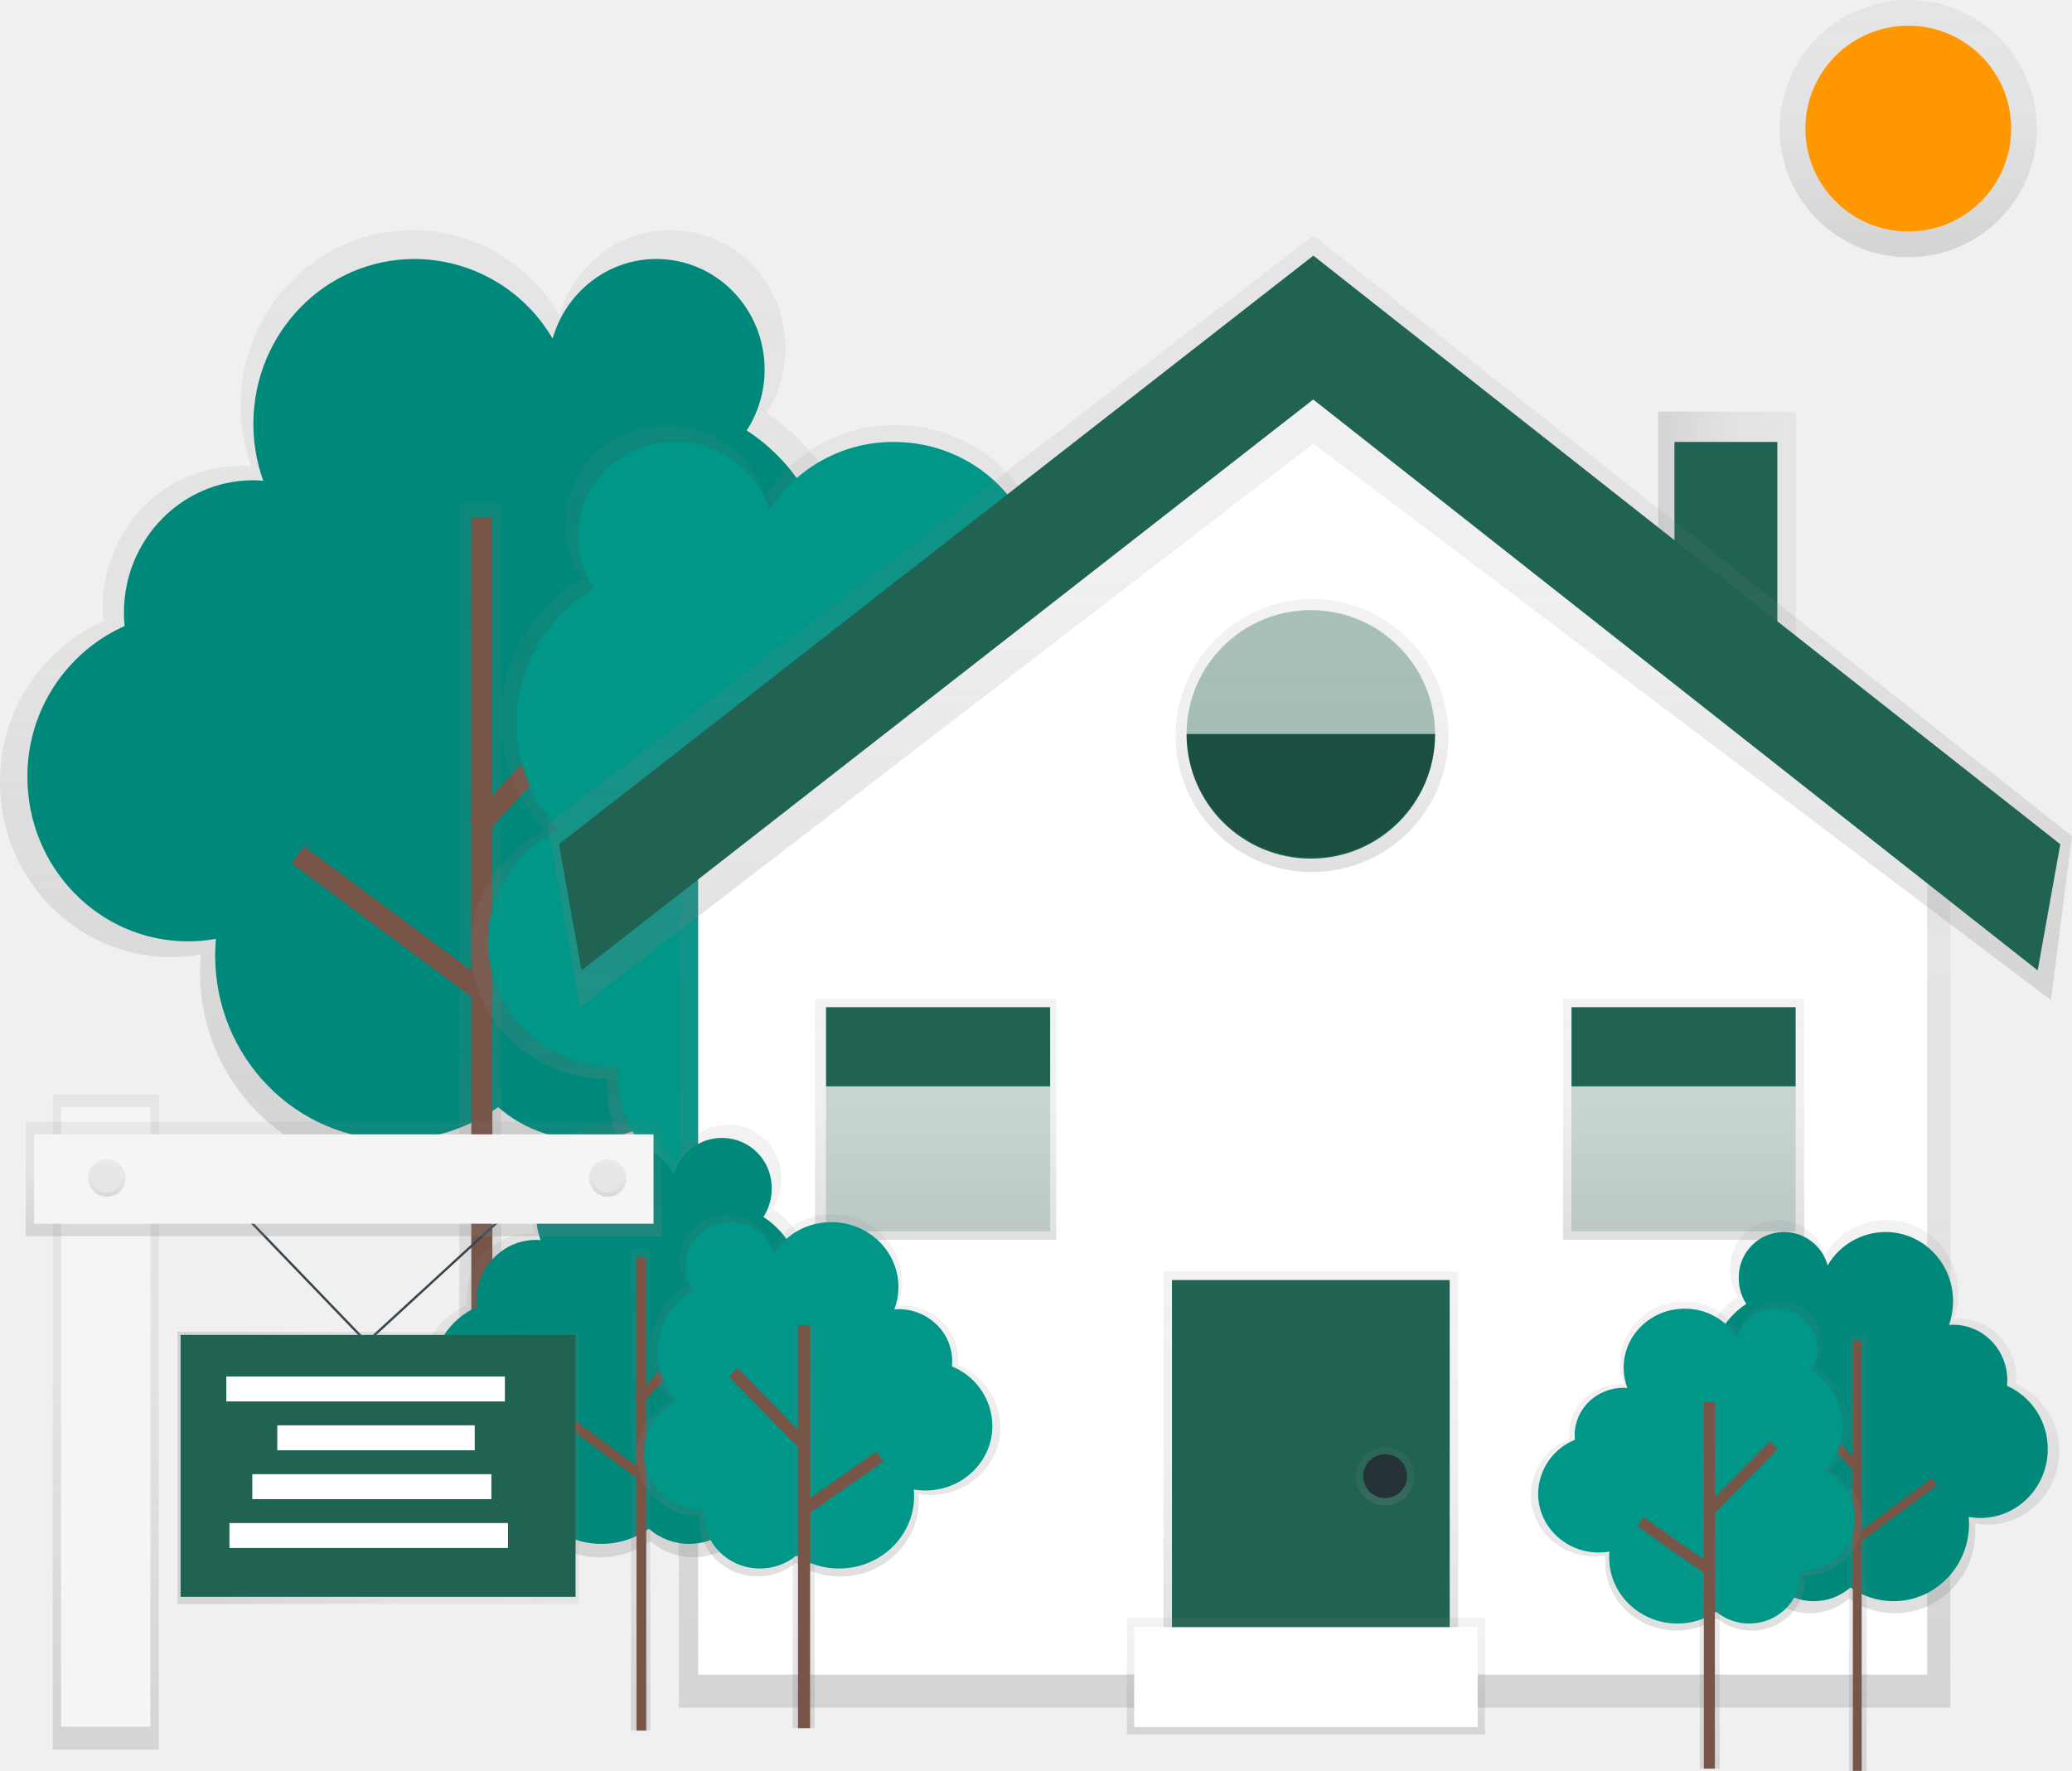
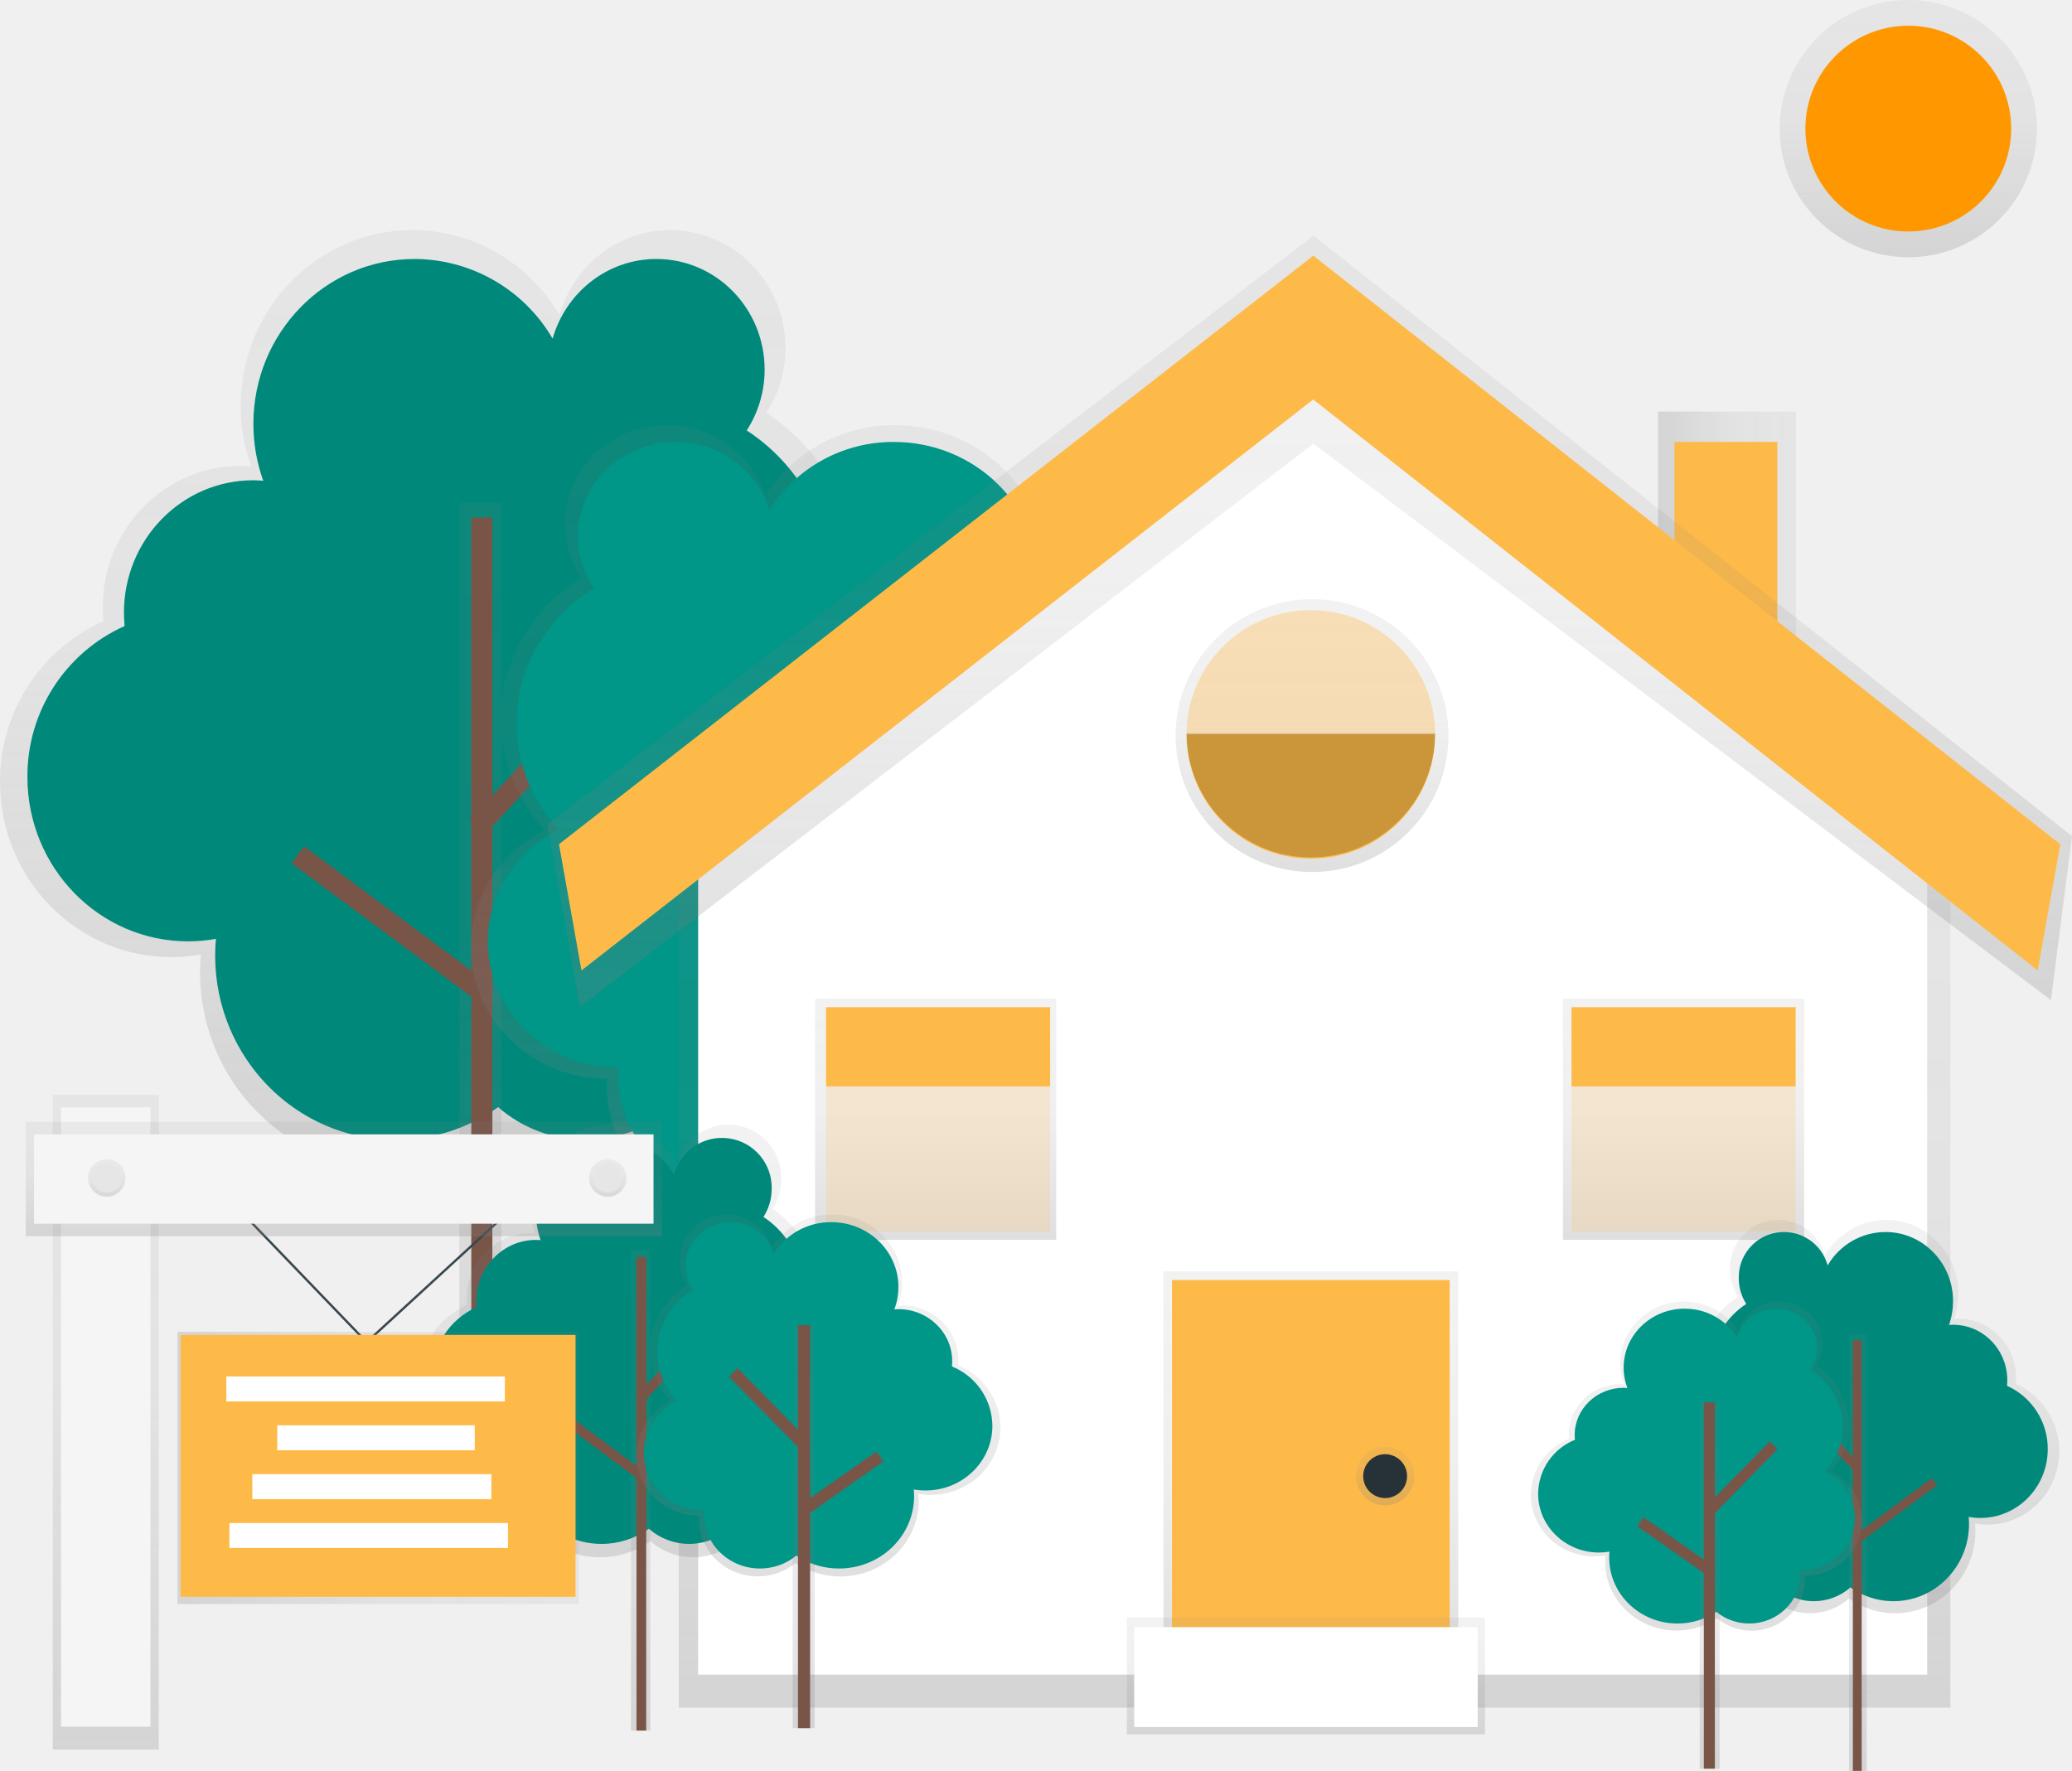
<svg xmlns="http://www.w3.org/2000/svg" xmlns:xlink="http://www.w3.org/1999/xlink" id="ba7a25ce-c07b-4ac4-a0ea-a259ac25350d" data-name="Layer 1" width="886" height="757.3" viewBox="0 0 886 757.3">
  <defs>
    <linearGradient id="ed8d860b-00cf-433a-95e5-cbf5c617e18b" x1="709" y1="237.54" x2="768" y2="237.54" gradientUnits="userSpaceOnUse">
      <stop offset="0" stop-color="gray" stop-opacity="0.25" />
      <stop offset="0.54" stop-color="gray" stop-opacity="0.12" />
      <stop offset="1" stop-color="gray" stop-opacity="0.1" />
    </linearGradient>
    <linearGradient id="6339929e-befe-4c3c-83b4-b4b07511d1c6" x1="816" y1="110" x2="816" y2="0" xlink:href="#ed8d860b-00cf-433a-95e5-cbf5c617e18b" />
    <linearGradient id="c68f5f28-28ea-478e-a627-cc48dbc11db2" x1="347.64" y1="559.73" x2="347.64" y2="158.42" xlink:href="#ed8d860b-00cf-433a-95e5-cbf5c617e18b" />
    <linearGradient id="af0c75ea-b6a9-473b-a441-46b6eb7aabaa" x1="205.4" y1="660.58" x2="205.4" y2="215.07" xlink:href="#ed8d860b-00cf-433a-95e5-cbf5c617e18b" />
    <linearGradient id="07c293ef-2e04-47b9-9dab-05744944918b" x1="527.17" y1="577.53" x2="527.17" y2="241.78" xlink:href="#ed8d860b-00cf-433a-95e5-cbf5c617e18b" />
    <linearGradient id="99ecabf1-6663-4199-9e30-2b1879a6e68f" x1="356.61" y1="658.33" x2="356.61" y2="284.4" xlink:href="#ed8d860b-00cf-433a-95e5-cbf5c617e18b" />
    <linearGradient id="a5323f77-a164-4403-a4a3-e3bb80b3dd3a" x1="719.08" y1="790.22" x2="719.08" y2="410" xlink:href="#ed8d860b-00cf-433a-95e5-cbf5c617e18b" />
    <linearGradient id="2adf7edc-03a9-497d-bc9b-be51c3b9abee" x1="561.04" y1="372.91" x2="561.04" y2="256.23" xlink:href="#ed8d860b-00cf-433a-95e5-cbf5c617e18b" />
    <linearGradient id="fc6d08f3-e0d9-4b30-9f4b-e3e40f68421d" x1="400.09" y1="530.21" x2="400.09" y2="427.08" xlink:href="#ed8d860b-00cf-433a-95e5-cbf5c617e18b" />
    <linearGradient id="b061de97-efb2-47d4-a738-e03d872c7bb2" x1="719.9" y1="530.21" x2="719.9" y2="427.08" xlink:href="#ed8d860b-00cf-433a-95e5-cbf5c617e18b" />
    <linearGradient id="629934b4-7f6d-4a9f-b25a-bd23c5ea943e" x1="560.01" y1="430.7" x2="560.01" y2="100.75" xlink:href="#ed8d860b-00cf-433a-95e5-cbf5c617e18b" />
    <linearGradient id="ff5f70b0-5412-4b05-8af3-9cc71edd9fb3" x1="560.52" y1="716.16" x2="560.52" y2="543.75" xlink:href="#ed8d860b-00cf-433a-95e5-cbf5c617e18b" />
    <linearGradient id="55ccc14f-2d64-46f4-b390-94f238de28f8" x1="592.29" y1="643.76" x2="592.29" y2="618.76" xlink:href="#ed8d860b-00cf-433a-95e5-cbf5c617e18b" />
    <linearGradient id="dc666d0b-2aa0-4660-9d56-037189502a05" x1="558.44" y1="741.68" x2="558.44" y2="691.68" xlink:href="#ed8d860b-00cf-433a-95e5-cbf5c617e18b" />
    <linearGradient id="fa11ad7e-aa97-42a8-8299-cf9535b348d8" x1="424.15" y1="725.92" x2="424.15" y2="540.93" xlink:href="#ed8d860b-00cf-433a-95e5-cbf5c617e18b" />
    <linearGradient id="54170ddb-90d4-4c6b-9aec-414726b57e5b" x1="273.95" y1="740.07" x2="273.95" y2="534.71" xlink:href="#ed8d860b-00cf-433a-95e5-cbf5c617e18b" />
    <linearGradient id="35371f95-6706-4e56-a6fb-3c3dca9d719e" x1="506.91" y1="734.12" x2="506.91" y2="579.36" xlink:href="#ed8d860b-00cf-433a-95e5-cbf5c617e18b" />
    <linearGradient id="71e42c26-8972-4331-ac1b-fe8028f46264" x1="343.65" y1="739.03" x2="343.65" y2="566.66" xlink:href="#ed8d860b-00cf-433a-95e5-cbf5c617e18b" />
    <linearGradient id="b530f945-63fc-46f4-8c64-420d03be0b8a" x1="45.22" y1="748.2" x2="45.22" y2="468.2" xlink:href="#ed8d860b-00cf-433a-95e5-cbf5c617e18b" />
    <linearGradient id="6434ea8d-22a5-4ded-b4fb-b816fb6aaf11" x1="147" y1="528.64" x2="147" y2="479.76" xlink:href="#ed8d860b-00cf-433a-95e5-cbf5c617e18b" />
    <linearGradient id="ce587cc2-5f44-4d09-a37f-cbd1d4582cbf" x1="45.67" y1="511.76" x2="45.67" y2="495.76" xlink:href="#ed8d860b-00cf-433a-95e5-cbf5c617e18b" />
    <linearGradient id="44f2908b-b842-425b-90b7-6a504dcafb19" x1="259.89" y1="511.76" x2="259.89" y2="495.76" xlink:href="#ed8d860b-00cf-433a-95e5-cbf5c617e18b" />
    <linearGradient id="18c6eef5-8ad4-4423-849c-53e6d88fcc26" x1="75.89" y1="627.76" x2="247.44" y2="627.76" xlink:href="#ed8d860b-00cf-433a-95e5-cbf5c617e18b" />
    <linearGradient id="6cad729a-3ab6-44c4-8c11-5c0a64ee20ab" x1="500.45" y1="749.89" x2="500.45" y2="581.7" gradientTransform="matrix(-1, 0, 0, 1, 1458.08, 0)" xlink:href="#ed8d860b-00cf-433a-95e5-cbf5c617e18b" />
    <linearGradient id="b6203ec6-a956-4b17-9931-78587025ff07" x1="506.63" y1="817.3" x2="506.63" y2="630.59" gradientTransform="matrix(-1, 0, 0, 1, 1301.08, -60)" xlink:href="#ed8d860b-00cf-433a-95e5-cbf5c617e18b" />
    <linearGradient id="b6cb1d8e-c69c-4d33-a5df-3c3a5a49df8c" x1="575.69" y1="757.35" x2="575.69" y2="616.64" gradientTransform="matrix(-1, 0, 0, 1, 1458.08, 0)" xlink:href="#ed8d860b-00cf-433a-95e5-cbf5c617e18b" />
    <linearGradient id="7de7dbdc-b07f-446b-8432-6deb6240c5ca" x1="570.01" y1="816.36" x2="570.01" y2="659.65" gradientTransform="matrix(-1, 0, 0, 1, 1301.08, -60)" xlink:href="#ed8d860b-00cf-433a-95e5-cbf5c617e18b" />
  </defs>
  <polygon points="709 242.4 709 176 768 176 768 299.07 709 242.4" fill="url(#ed8d860b-00cf-433a-95e5-cbf5c617e18b)" />
-   <polygon points="716 247 716 189 760 189 760 299.07 716 247" fill="#216353" />
+   <polygon points="716 247 716 189 760 189 760 299.07 716 247" fill="#feba49" />
  <circle cx="816" cy="55" r="55" fill="url(#6339929e-befe-4c3c-83b4-b4b07511d1c6)" />
  <circle cx="816" cy="55" r="44" fill="#ff9800" />
  <g id="f741385e-e577-4271-b030-1aa9bd75830a" data-name="&lt;Group&gt;">
    <path d="M502.49,365.47A86.18,86.18,0,0,0,484.7,236.57a51,51,0,0,0,8.16-27.75c0-27.84-22.07-50.41-49.29-50.41-22.42,0-41.32,15.33-47.29,36.29-12.87-21.75-36.22-36.29-62.89-36.29-40.57,0-73.45,33.63-73.45,75.12a76.49,76.49,0,0,0,4.5,25.93c-1.49-.12-3-.23-4.5-.23-32.56,0-59,27-59,60.3,0,2.05.1,4.08.3,6.09A74.94,74.94,0,0,0,157,394.41c0,41.35,32.78,74.88,73.21,74.88a72,72,0,0,0,12.67-1.14c-.22,2.49-.35,5-.35,7.57,0,46.4,36.78,84,82.15,84a80.5,80.5,0,0,0,46.78-15,60.29,60.29,0,0,0,39.72,15c33.89,0,61.37-28.1,61.37-62.77,0-1.5-.12-3-.22-4.45h.22c36.3,0,65.72-30.09,65.72-67.21A67.38,67.38,0,0,0,502.49,365.47Z" transform="translate(-157 -60)" fill="url(#c68f5f28-28ea-478e-a627-cc48dbc11db2)" />
  </g>
  <path id="aa86aca2-1def-4b5e-bdbf-3429bf39090e" data-name="&lt;Path&gt;" d="M493,365.07a80.89,80.89,0,0,0-16.7-121,47.84,47.84,0,0,0,7.66-26c0-26.13-20.71-47.32-46.27-47.32-21,0-38.78,14.39-44.39,34.06a68.61,68.61,0,0,0-59-34.06c-38.08,0-68.95,31.57-68.95,70.51a71.8,71.8,0,0,0,4.22,24.34c-1.4-.11-2.8-.22-4.22-.22C234.75,265.37,210,290.7,210,322c0,1.93.1,3.83.28,5.71a70.34,70.34,0,0,0-41.56,64.57c0,38.82,30.77,70.28,68.72,70.28a67.57,67.57,0,0,0,11.89-1.07c-.2,2.34-.33,4.71-.33,7.1,0,43.55,34.52,78.86,77.11,78.86a75.56,75.56,0,0,0,43.91-14,56.59,56.59,0,0,0,37.28,14c31.81,0,57.61-26.38,57.61-58.92,0-1.41-.11-2.79-.21-4.18h.21c34.07,0,61.69-28.25,61.69-63.09A63.24,63.24,0,0,0,493,365.07Z" transform="translate(-157 -60)" fill="#00897b" />
  <rect x="196.44" y="215.07" width="17.91" height="445.51" fill="url(#af0c75ea-b6a9-473b-a441-46b6eb7aabaa)" />
  <rect x="201.53" y="221.33" width="9.01" height="439.25" fill="#795548" />
  <rect x="343.58" y="369.44" width="108.81" height="9.01" transform="translate(-303.8 351.85) rotate(-47.2)" fill="#795548" />
  <rect x="318.19" y="406.26" width="9.01" height="95.48" transform="translate(-391.19 382.39) rotate(-53.4)" fill="#795548" />
  <g id="b1e29bf6-85c6-472a-ba69-b630e8d8f49d" data-name="&lt;Group&gt;">
    <path d="M390,415a69.52,69.52,0,0,1-18.86-47.52c0-25.44,13.83-47.74,34.61-60.31A41,41,0,0,1,398.57,284c0-23.29,19.54-42.17,43.65-42.17,19.86,0,36.59,12.82,41.88,30.36a65.5,65.5,0,0,1,55.69-30.36c35.93,0,65,28.14,65,62.85a60.83,60.83,0,0,1-4,21.69c1.32-.1,2.64-.19,4-.19,28.84,0,52.21,22.58,52.21,50.44a49.31,49.31,0,0,1-.27,5.09c23.06,9.6,39.21,31.75,39.21,57.55,0,34.6-29,62.64-64.84,62.64a67.38,67.38,0,0,1-11.22-1c.19,2.09.31,4.19.31,6.33,0,38.82-32.57,70.29-72.75,70.29A74.16,74.16,0,0,1,506.07,565a55.23,55.23,0,0,1-35.18,12.52c-30,0-54.35-23.51-54.35-52.51,0-1.26.1-2.49.19-3.73h-.19c-32.14,0-58.2-25.18-58.2-56.23C358.34,443.23,371.23,424.32,390,415Z" transform="translate(-157 -60)" fill="url(#07c293ef-2e04-47b9-9dab-05744944918b)" />
  </g>
  <path id="da8ae254-7852-462b-b033-1b79dc847a6a" data-name="&lt;Path&gt;" d="M395.91,414.77a66.54,66.54,0,0,1-18-45.49c0-24.35,13.24-45.69,33.13-57.72a39.2,39.2,0,0,1-6.91-22.22c0-22.29,18.71-40.37,41.78-40.37,19,0,35,12.27,40.09,29.06A62.7,62.7,0,0,1,539.25,249c34.39,0,62.26,26.93,62.26,60.15a58.22,58.22,0,0,1-3.81,20.77c1.26-.09,2.52-.19,3.81-.19,27.6,0,50,21.62,50,48.28a47.2,47.2,0,0,1-.25,4.87c22.07,9.19,37.53,30.39,37.53,55.08,0,33.11-27.78,60-62.06,60A64.49,64.49,0,0,1,616,497c.18,2,.29,4,.29,6.06,0,37.16-31.18,67.28-69.63,67.28a71,71,0,0,1-39.65-12,52.86,52.86,0,0,1-33.67,12c-28.73,0-52-22.5-52-50.26,0-1.2.1-2.38.19-3.57h-.19c-30.77,0-55.71-24.1-55.71-53.82C365.58,441.79,377.91,423.69,395.91,414.77Z" transform="translate(-157 -60)" fill="#009688" />
  <line id="d827a518-3361-4086-b50f-c6b47e6818cd" data-name="&lt;Path&gt;" x1="356.95" y1="284.4" x2="356.95" y2="658.33" fill="#795548" />
  <rect x="346.43" y="284.4" width="20.37" height="373.92" fill="url(#99ecabf1-6663-4199-9e30-2b1879a6e68f)" />
  <rect x="351.32" y="284.4" width="11.26" height="373.92" fill="#795548" />
  <line id="4a2b3956-f53f-4918-93e5-f7b78a79ae92" data-name="&lt;Path&gt;" x1="358.09" y1="396.39" x2="291.32" y2="328.28" fill="#795548" />
  <rect x="476.07" y="374.65" width="11.26" height="95.38" transform="translate(-314.94 397.95) rotate(-44.43)" fill="#795548" />
  <line id="100a92bc-a3f1-4f9a-a93f-0d91ae55d71b" data-name="&lt;Path&gt;" x1="358.09" y1="454.93" x2="427.31" y2="406.36" fill="#795548" />
  <rect x="507.42" y="485.01" width="84.56" height="11.26" transform="translate(-339.1 344.78) rotate(-35.06)" fill="#795548" />
  <path d="M970.21,410H468c-11.47,0-20.76,5.16-20.76,11.54V790.22H991V421.54C991,415.16,981.68,410,970.21,410Z" transform="translate(-157 -60)" fill="url(#a5323f77-a164-4403-a4a3-e3bb80b3dd3a)" />
  <polygon points="560.52 139.04 298.53 333.64 298.53 716.16 824.08 716.16 824.08 347.52 560.52 139.04" fill="#fff" />
  <circle cx="561.04" cy="314.57" r="58.34" fill="url(#2adf7edc-03a9-497d-bc9b-be51c3b9abee)" />
  <rect x="348.53" y="427.08" width="103.13" height="103.13" fill="url(#fc6d08f3-e0d9-4b30-9f4b-e3e40f68421d)" />
  <rect x="668.34" y="427.08" width="103.13" height="103.13" fill="url(#b061de97-efb2-47d4-a738-e03d872c7bb2)" />
  <polygon points="248 430.7 234.03 352.56 561.67 100.75 886 357.59 877 427.7 561.62 189.72 248 430.7" fill="url(#629934b4-7f6d-4a9f-b25a-bd23c5ea943e)" />
-   <polygon points="248.64 415.01 239.03 361.02 561.59 109.32 881 361.04 871.33 414.98 561.54 170.84 248.64 415.01" fill="#216353" />
+   <polygon points="248.64 415.01 239.03 361.02 561.59 109.32 881 361.04 871.33 414.98 561.54 170.84 248.64 415.01" fill="#feba49" />
  <rect x="497.5" y="543.75" width="126.05" height="172.41" fill="url(#ff5f70b0-5412-4b05-8af3-9cc71edd9fb3)" />
-   <rect x="501.14" y="547.4" width="118.76" height="168.76" fill="#216353" />
-   <rect x="353.22" y="430.72" width="95.84" height="33.86" fill="#216353" />
-   <rect x="353.22" y="464.58" width="95.84" height="61.98" fill="#216353" opacity="0.2" />
-   <rect x="671.99" y="430.72" width="95.84" height="33.86" fill="#216353" />
-   <rect x="671.99" y="464.58" width="95.84" height="61.98" fill="#216353" opacity="0.2" />
-   <path d="M717.52,427.18A53.13,53.13,0,0,0,770.65,374H664.39A53.13,53.13,0,0,0,717.52,427.18Z" transform="translate(-157 -60)" fill="#216353" />
+   <rect x="501.14" y="547.4" width="118.76" height="168.76" fill="#feba49" />
+   <rect x="353.22" y="430.72" width="95.84" height="33.86" fill="#feba49" />
+   <rect x="353.22" y="464.58" width="95.84" height="61.98" fill="#feba49" opacity="0.2" />
+   <rect x="671.99" y="430.72" width="95.84" height="33.86" fill="#feba49" />
+   <rect x="671.99" y="464.58" width="95.84" height="61.98" fill="#feba49" opacity="0.2" />
+   <path d="M717.52,427.18A53.13,53.13,0,0,0,770.65,374H664.39A53.13,53.13,0,0,0,717.52,427.18Z" transform="translate(-157 -60)" fill="#feba49" />
  <path d="M717.52,426.66a53.13,53.13,0,0,0,53.13-53.13H664.39A53.13,53.13,0,0,0,717.52,426.66Z" transform="translate(-157 -60)" opacity="0.2" />
-   <path d="M717.52,320.92A53.13,53.13,0,0,0,664.39,374H770.65A53.13,53.13,0,0,0,717.52,320.92Z" transform="translate(-157 -60)" fill="#216353" opacity="0.2" />
-   <path d="M717.52,320.92A53.13,53.13,0,0,0,664.39,374H770.65A53.13,53.13,0,0,0,717.52,320.92Z" transform="translate(-157 -60)" fill="#216353" opacity="0.2" />
+   <path d="M717.52,320.92A53.13,53.13,0,0,0,664.39,374H770.65A53.13,53.13,0,0,0,717.52,320.92Z" transform="translate(-157 -60)" fill="#feba49" opacity="0.2" />
+   <path d="M717.52,320.92A53.13,53.13,0,0,0,664.39,374H770.65A53.13,53.13,0,0,0,717.52,320.92Z" transform="translate(-157 -60)" fill="#feba49" opacity="0.2" />
  <circle cx="592.29" cy="631.26" r="12.5" fill="url(#55ccc14f-2d64-46f4-b390-94f238de28f8)" />
  <circle cx="592.29" cy="631.26" r="9.38" fill="#263238" />
  <rect x="481.87" y="691.68" width="153.13" height="50" fill="url(#dc666d0b-2aa0-4660-9d56-037189502a05)" />
  <rect x="484.99" y="695.84" width="146.88" height="42.71" fill="#fff" />
  <g id="06ed4a51-c0d7-4f18-ace3-f8895d5abf4f" data-name="&lt;Group&gt;">
    <path d="M495.53,636.37a39.73,39.73,0,0,0-8.2-59.41,23.49,23.49,0,0,0,3.76-12.79,22.66,22.66,0,0,0-44.52-6.51,33.69,33.69,0,0,0-29-16.73c-18.7,0-33.86,15.5-33.86,34.63a35.26,35.26,0,0,0,2.07,12c-.69-.05-1.37-.11-2.07-.11-15,0-27.18,12.44-27.18,27.79,0,.95,0,1.88.14,2.81a34.55,34.55,0,0,0-20.41,31.71c0,19.06,15.11,34.51,33.75,34.51a33.18,33.18,0,0,0,5.84-.53c-.1,1.15-.16,2.31-.16,3.49,0,21.39,17,38.73,37.87,38.73a37.11,37.11,0,0,0,21.56-6.9,27.79,27.79,0,0,0,18.31,6.9c15.62,0,28.29-13,28.29-28.93,0-.69-.05-1.37-.1-2.05h.1c16.73,0,30.29-13.87,30.29-31A31.06,31.06,0,0,0,495.53,636.37Z" transform="translate(-157 -60)" fill="url(#fa11ad7e-aa97-42a8-8299-cf9535b348d8)" />
  </g>
  <path id="78683fa5-7813-42ce-9e3f-16828d09ffb2" data-name="&lt;Path&gt;" d="M491.15,636.19a37.29,37.29,0,0,0-7.7-55.77,22.05,22.05,0,0,0,3.53-12,21.27,21.27,0,0,0-41.79-6.11A31.63,31.63,0,0,0,418,546.61c-17.55,0-31.78,14.55-31.78,32.5a33.1,33.1,0,0,0,1.95,11.22c-.64,0-1.29-.1-1.95-.1-14.09,0-25.51,11.68-25.51,26.09,0,.89,0,1.77.13,2.63a32.43,32.43,0,0,0-19.16,29.76c0,17.89,14.18,32.4,31.68,32.4a31.15,31.15,0,0,0,5.48-.49c-.09,1.08-.15,2.17-.15,3.27,0,20.08,15.91,36.35,35.54,36.35a34.83,34.83,0,0,0,20.24-6.48,26.09,26.09,0,0,0,17.19,6.48c14.67,0,26.55-12.16,26.55-27.16,0-.65-.05-1.29-.1-1.93h.1c15.7,0,28.44-13,28.44-29.08A29.15,29.15,0,0,0,491.15,636.19Z" transform="translate(-157 -60)" fill="#00897b" />
  <rect x="269.82" y="534.71" width="8.26" height="205.36" fill="url(#54170ddb-90d4-4c6b-9aec-414726b57e5b)" />
  <rect x="272.17" y="537.59" width="4.15" height="202.48" fill="#795548" />
  <rect x="422.28" y="638.2" width="50.16" height="4.15" transform="translate(-483.38 473.44) rotate(-47.2)" fill="#795548" />
  <rect x="410.57" y="655.18" width="4.15" height="44.01" transform="translate(-534.04 544.73) rotate(-53.4)" fill="#795548" />
  <g id="972b0d41-b6e5-4c12-bd64-332f8d6d9bc4" data-name="&lt;Group&gt;">
    <path d="M443.69,659.21A32,32,0,0,1,435,637.3a32.52,32.52,0,0,1,16-27.8,18.88,18.88,0,0,1-3.33-10.7c0-10.74,9-19.44,20.12-19.44a20,20,0,0,1,19.31,14,30.19,30.19,0,0,1,25.67-14c16.56,0,30,13,30,29a28,28,0,0,1-1.84,10c.61,0,1.22-.09,1.84-.09,13.29,0,24.07,10.41,24.07,23.25a22.73,22.73,0,0,1-.12,2.35,28.88,28.88,0,0,1,18.07,26.53c0,15.95-13.38,28.88-29.89,28.88a31.06,31.06,0,0,1-5.17-.44c.09,1,.14,1.93.14,2.92,0,17.89-15,32.4-33.54,32.4a34.19,34.19,0,0,1-19.1-5.77A25.46,25.46,0,0,1,481,734.12c-13.84,0-25.05-10.84-25.05-24.21,0-.58,0-1.15.09-1.72h-.09c-14.82,0-26.83-11.61-26.83-25.92A25.83,25.83,0,0,1,443.69,659.21Z" transform="translate(-157 -60)" fill="url(#35371f95-6706-4e56-a6fb-3c3dca9d719e)" />
  </g>
  <path id="b9cc99c1-468f-47c5-9d53-f370b6656f3a" data-name="&lt;Path&gt;" d="M446.4,659.1a30.67,30.67,0,0,1-8.32-21,31.13,31.13,0,0,1,15.27-26.61,18.07,18.07,0,0,1-3.19-10.24c0-10.28,8.62-18.61,19.26-18.61a19.18,19.18,0,0,1,18.48,13.39,28.9,28.9,0,0,1,24.57-13.39c15.85,0,28.7,12.41,28.7,27.73a26.84,26.84,0,0,1-1.76,9.57c.58,0,1.16-.09,1.76-.09,12.72,0,23,10,23,22.26a21.76,21.76,0,0,1-.12,2.25,27.64,27.64,0,0,1,17.3,25.39c0,15.26-12.81,27.64-28.61,27.64a29.73,29.73,0,0,1-5-.42c.09.92.14,1.85.14,2.79,0,17.13-14.37,31-32.1,31a32.72,32.72,0,0,1-18.28-5.52,24.37,24.37,0,0,1-15.52,5.52c-13.24,0-24-10.37-24-23.17,0-.55,0-1.1.09-1.64h-.09c-14.18,0-25.68-11.11-25.68-24.81A24.72,24.72,0,0,1,446.4,659.1Z" transform="translate(-157 -60)" fill="#009688" />
  <line id="7a451371-7fbb-4ddd-b5af-3dcf3eef4c8e" data-name="&lt;Path&gt;" x1="343.81" y1="566.66" x2="343.81" y2="739.03" fill="#795548" />
  <rect x="338.96" y="566.66" width="9.39" height="172.36" fill="url(#71e42c26-8972-4331-ac1b-fe8028f46264)" />
  <rect x="341.22" y="566.66" width="5.19" height="172.36" fill="#795548" />
  <line id="f8907fab-e671-432b-8785-92f5b3540283" data-name="&lt;Path&gt;" x1="344.34" y1="618.29" x2="313.56" y2="586.89" fill="#795548" />
  <rect x="483.35" y="640.61" width="5.19" height="43.97" transform="translate(-481.91 469.61) rotate(-44.43)" fill="#795548" />
  <line id="83bfd14d-9fcf-4efd-aa6d-a51063723d88" data-name="&lt;Path&gt;" x1="344.34" y1="645.27" x2="376.25" y2="622.88" fill="#795548" />
  <rect x="497.8" y="691.48" width="38.98" height="5.19" transform="translate(-461.83 363.07) rotate(-35.06)" fill="#795548" />
  <polyline points="89.22 503.76 156.78 573.98 233.22 503.76" fill="none" stroke="#37474f" stroke-miterlimit="10" />
  <rect x="22.56" y="468.2" width="45.33" height="280" fill="url(#b530f945-63fc-46f4-8c64-420d03be0b8a)" />
  <rect x="26.11" y="473.53" width="38.22" height="264.89" fill="#f5f5f5" />
  <rect x="11" y="479.76" width="272" height="48.89" fill="url(#6434ea8d-22a5-4ded-b4fb-b816fb6aaf11)" />
  <rect x="284.89" y="431.76" width="38.22" height="264.89" transform="translate(-417.2 808.2) rotate(-90)" fill="#f5f5f5" />
  <circle cx="45.67" cy="503.76" r="8" fill="url(#ce587cc2-5f44-4d09-a37f-cbd1d4582cbf)" />
  <circle cx="259.89" cy="503.76" r="8" fill="url(#44f2908b-b842-425b-90b7-6a504dcafb19)" />
  <circle cx="45.67" cy="503.76" r="6.22" fill="#e6e6e6" />
  <circle cx="259.89" cy="503.76" r="6.22" fill="#e6e6e6" />
  <rect x="75.89" y="569.53" width="171.56" height="116.44" fill="url(#18c6eef5-8ad4-4423-849c-53e6d88fcc26)" />
-   <rect x="77.22" y="570.87" width="168.89" height="112" fill="#216353" />
+   <rect x="77.22" y="570.87" width="168.89" height="112" fill="#feba49" />
  <rect x="96.78" y="588.64" width="119.11" height="10.67" fill="#fff" />
  <rect x="118.56" y="609.53" width="84.44" height="10.67" fill="#fff" />
  <rect x="107.89" y="630.42" width="102.22" height="10.67" fill="#fff" />
  <rect x="98.11" y="651.31" width="119.11" height="10.67" fill="#fff" />
  <g id="63650477-b8a1-43d8-a2c1-7cd9fae56092" data-name="&lt;Group&gt;">
    <path d="M892.74,668.47a36.12,36.12,0,0,1,7.46-54,21.36,21.36,0,0,1-3.42-11.63,20.6,20.6,0,0,1,40.48-5.92,30.63,30.63,0,0,1,26.36-15.21c17,0,30.78,14.1,30.78,31.48a32.06,32.06,0,0,1-1.88,10.87c.62,0,1.25-.1,1.88-.1,13.65,0,24.71,11.31,24.71,25.27,0,.86,0,1.71-.13,2.55a31.41,31.41,0,0,1,18.56,28.83c0,17.33-13.74,31.38-30.68,31.38a30.17,30.17,0,0,1-5.31-.48c.09,1,.15,2.1.15,3.17,0,19.45-15.41,35.21-34.43,35.21a33.74,33.74,0,0,1-19.61-6.27A25.27,25.27,0,0,1,931,749.89c-14.2,0-25.72-11.78-25.72-26.31,0-.63,0-1.25.09-1.87h-.09c-15.21,0-27.54-12.61-27.54-28.17A28.24,28.24,0,0,1,892.74,668.47Z" transform="translate(-157 -60)" fill="url(#6cad729a-3ab6-44c4-8c11-5c0a64ee20ab)" />
  </g>
  <path id="d9fb3d72-af8e-4f1d-b977-47710d21b422" data-name="&lt;Path&gt;" d="M896.72,668.31a33.9,33.9,0,0,1,7-50.7,20,20,0,0,1-3.21-10.91,19.34,19.34,0,0,1,38-5.56,28.75,28.75,0,0,1,24.74-14.28c16,0,28.89,13.23,28.89,29.55a30.09,30.09,0,0,1-1.77,10.2c.59,0,1.17-.09,1.77-.09,12.81,0,23.19,10.62,23.19,23.72,0,.81,0,1.61-.12,2.39a29.48,29.48,0,0,1,17.42,27.06c0,16.27-12.89,29.45-28.8,29.45a28.32,28.32,0,0,1-5-.45c.09,1,.14,2,.14,3,0,18.25-14.47,33.05-32.32,33.05a31.67,31.67,0,0,1-18.4-5.89,23.72,23.72,0,0,1-15.62,5.89c-13.33,0-24.14-11.05-24.14-24.69,0-.59,0-1.17.09-1.75h-.09c-14.28,0-25.85-11.84-25.85-26.44A26.51,26.51,0,0,1,896.72,668.31Z" transform="translate(-157 -60)" fill="#00897b" />
  <rect x="790.69" y="570.59" width="7.51" height="186.71" fill="url(#b6203ec6-a956-4b17-9931-78587025ff07)" />
  <rect x="792.29" y="573.21" width="3.78" height="184.09" fill="#795548" />
  <rect x="934.64" y="649.22" width="3.78" height="45.6" transform="translate(-364.22 755.33) rotate(-42.8)" fill="#795548" />
  <rect x="948.08" y="703.69" width="40.02" height="3.78" transform="translate(-386.79 656.31) rotate(-36.6)" fill="#795548" />
  <g id="ea5e6e86-8f22-4c0d-a253-147f504d396e" data-name="&lt;Group&gt;">
    <path d="M939.86,689.23a29.13,29.13,0,0,0,7.9-19.92A29.57,29.57,0,0,0,933.26,644a17.16,17.16,0,0,0,3-9.73c0-9.76-8.19-17.68-18.29-17.68a18.21,18.21,0,0,0-17.55,12.72,27.45,27.45,0,0,0-23.34-12.72c-15.06,0-27.26,11.79-27.26,26.34a25.49,25.49,0,0,0,1.67,9.09c-.55,0-1.11-.08-1.67-.08-12.08,0-21.88,9.46-21.88,21.14a20.67,20.67,0,0,0,.11,2.13,26.25,26.25,0,0,0-16.43,24.12c0,14.5,12.17,26.25,27.17,26.25a28.24,28.24,0,0,0,4.7-.4c-.08.87-.13,1.76-.13,2.65,0,16.27,13.65,29.46,30.49,29.46a31.08,31.08,0,0,0,17.36-5.25A23.15,23.15,0,0,0,906,757.35c12.58,0,22.78-9.85,22.78-22,0-.53,0-1-.08-1.56h.08c13.47,0,24.39-10.55,24.39-23.57A23.48,23.48,0,0,0,939.86,689.23Z" transform="translate(-157 -60)" fill="url(#b6cb1d8e-c69c-4d33-a5df-3c3a5a49df8c)" />
  </g>
  <path id="79f8c247-f548-4c1c-8f49-a16aaa215201" data-name="&lt;Path&gt;" d="M937.4,689.14A27.89,27.89,0,0,0,945,670.07a28.3,28.3,0,0,0-13.88-24.19,16.43,16.43,0,0,0,2.9-9.31c0-9.34-7.84-16.92-17.51-16.92a17.43,17.43,0,0,0-16.8,12.18,26.28,26.28,0,0,0-22.34-12.18c-14.41,0-26.09,11.29-26.09,25.21a24.4,24.4,0,0,0,1.6,8.7c-.53,0-1.06-.08-1.6-.08-11.57,0-20.94,9.06-20.94,20.23a19.78,19.78,0,0,0,.11,2,25.13,25.13,0,0,0-15.73,23.08c0,13.88,11.64,25.13,26,25.13a27,27,0,0,0,4.5-.38c-.08.84-.12,1.68-.12,2.54,0,15.57,13.07,28.2,29.18,28.2a29.75,29.75,0,0,0,16.62-5,22.15,22.15,0,0,0,14.11,5c12,0,21.8-9.43,21.8-21.06,0-.5,0-1-.08-1.49h.08c12.89,0,23.35-10.1,23.35-22.56A22.48,22.48,0,0,0,937.4,689.14Z" transform="translate(-157 -60)" fill="#009688" />
  <line id="86901f0c-b7b5-4ba8-942f-e54f281a8bcd" data-name="&lt;Path&gt;" x1="730.93" y1="599.65" x2="730.93" y2="756.36" fill="#795548" />
  <rect x="726.81" y="599.65" width="8.54" height="156.71" fill="url(#7de7dbdc-b07f-446b-8432-6deb6240c5ca)" />
  <rect x="728.57" y="599.65" width="4.72" height="156.71" fill="#795548" />
  <line id="63650f42-d3c3-489e-a647-f3904e46b7bd" data-name="&lt;Path&gt;" x1="730.46" y1="646.58" x2="758.44" y2="618.04" fill="#795548" />
  <rect x="881.46" y="689.95" width="39.97" height="4.72" transform="translate(-380.98 791.4) rotate(-45.57)" fill="#795548" />
  <line id="25077b7e-584e-4c29-8c8c-a60ca5d6c1ae" data-name="&lt;Path&gt;" x1="730.46" y1="671.11" x2="701.44" y2="650.76" fill="#795548" />
  <rect x="870.59" y="703.21" width="4.72" height="35.44" transform="translate(-375.62 961.38) rotate(-54.94)" fill="#795548" />
</svg>
